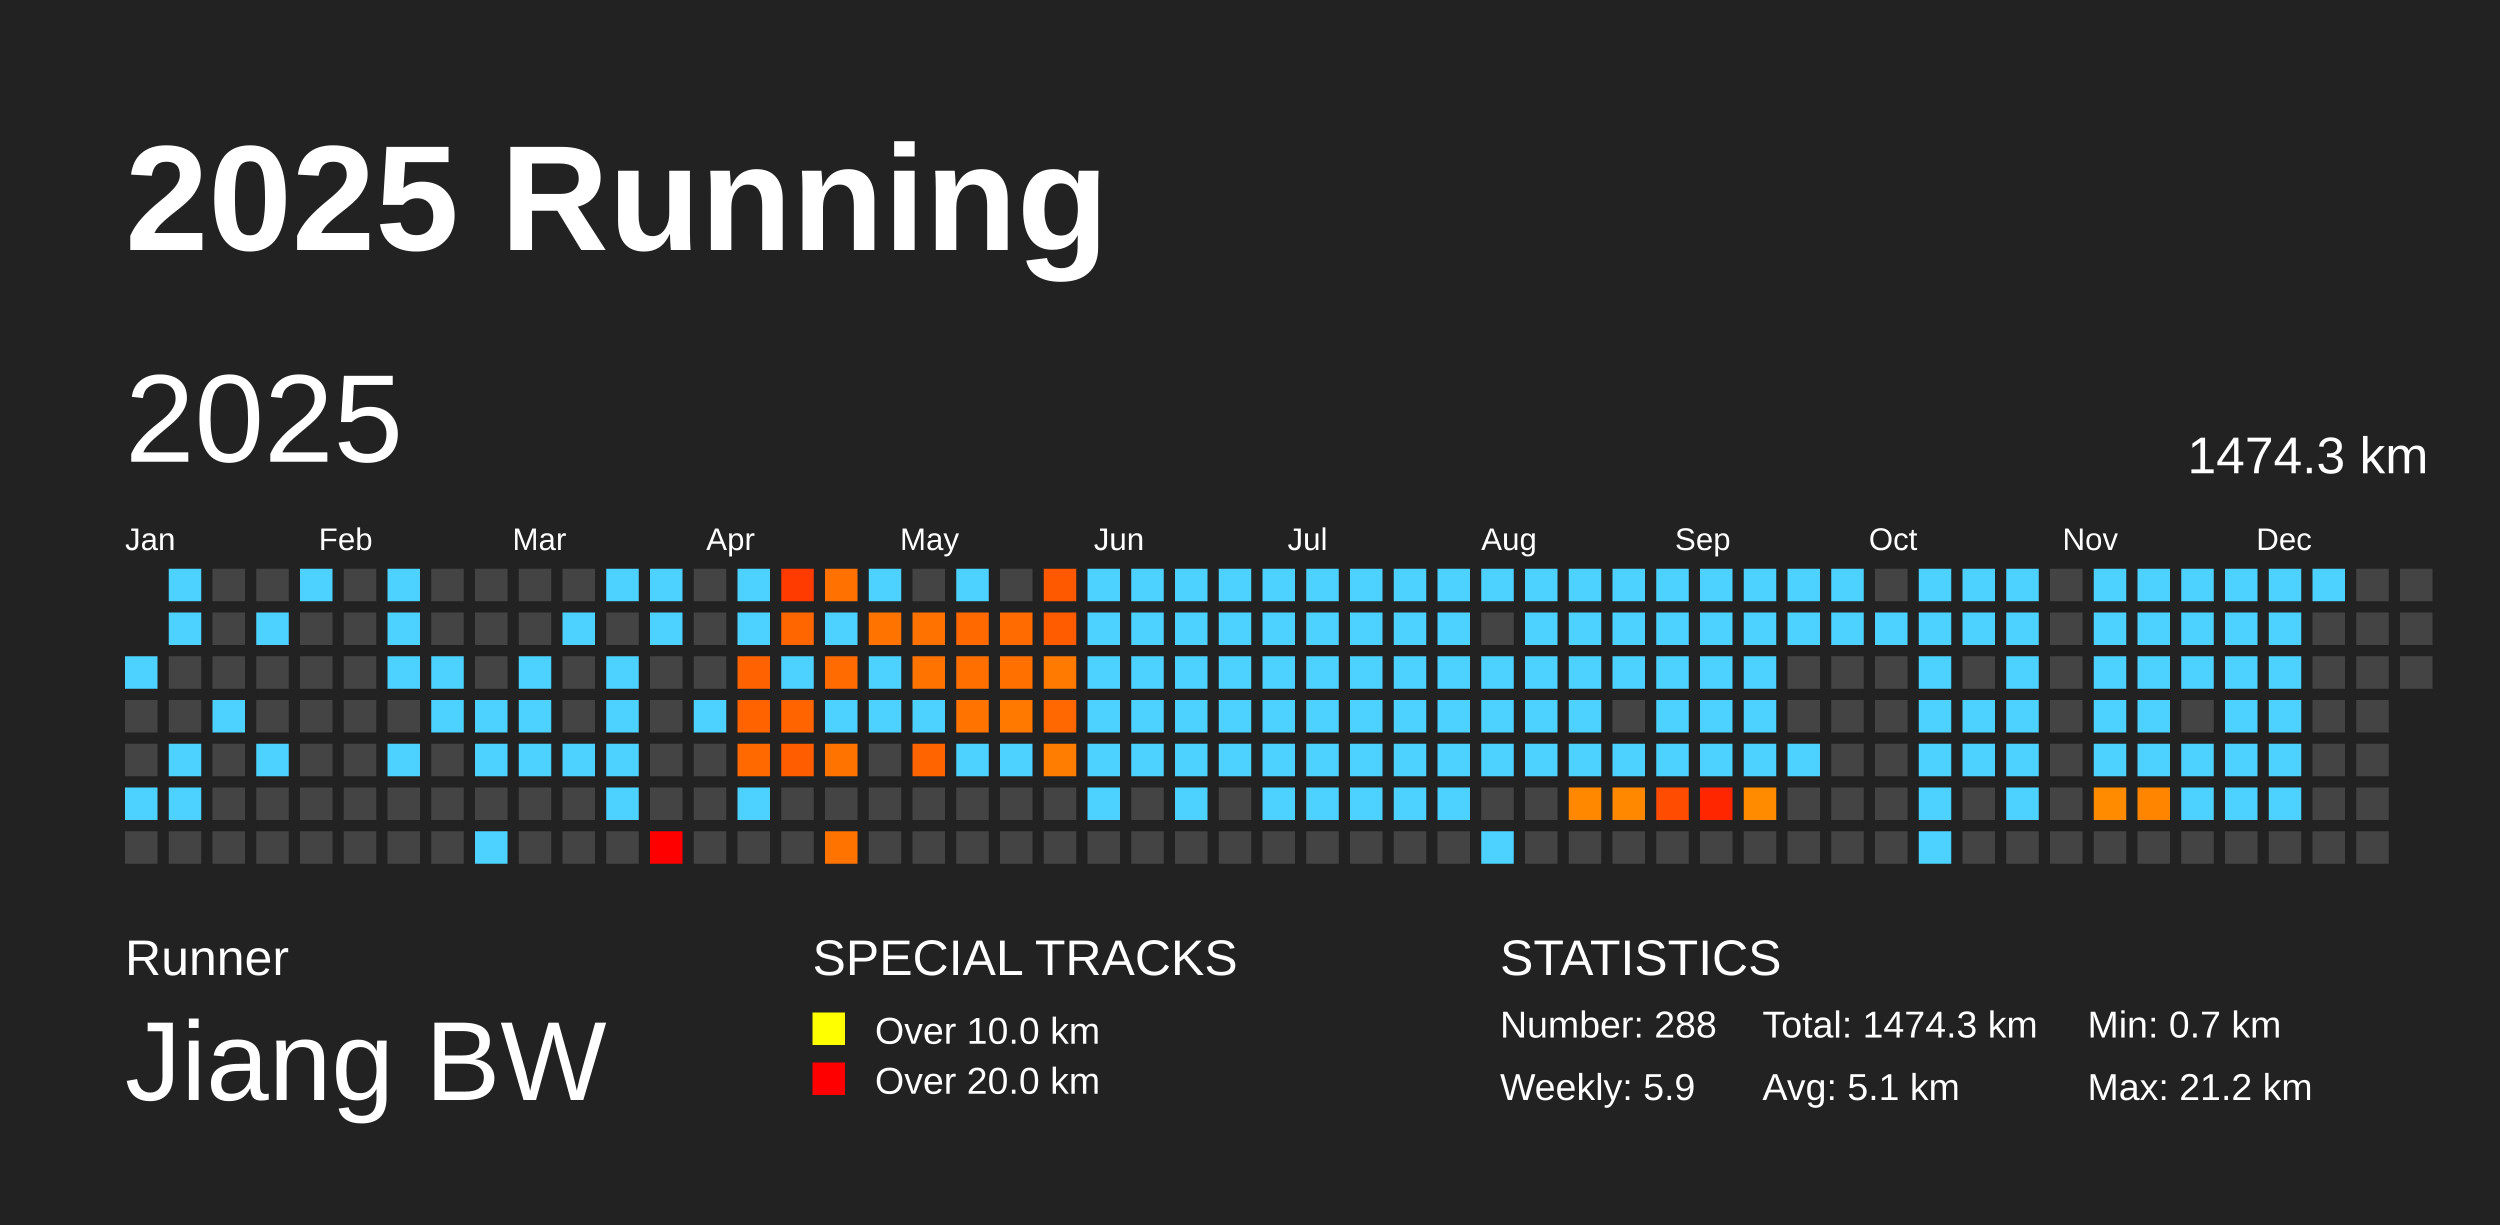
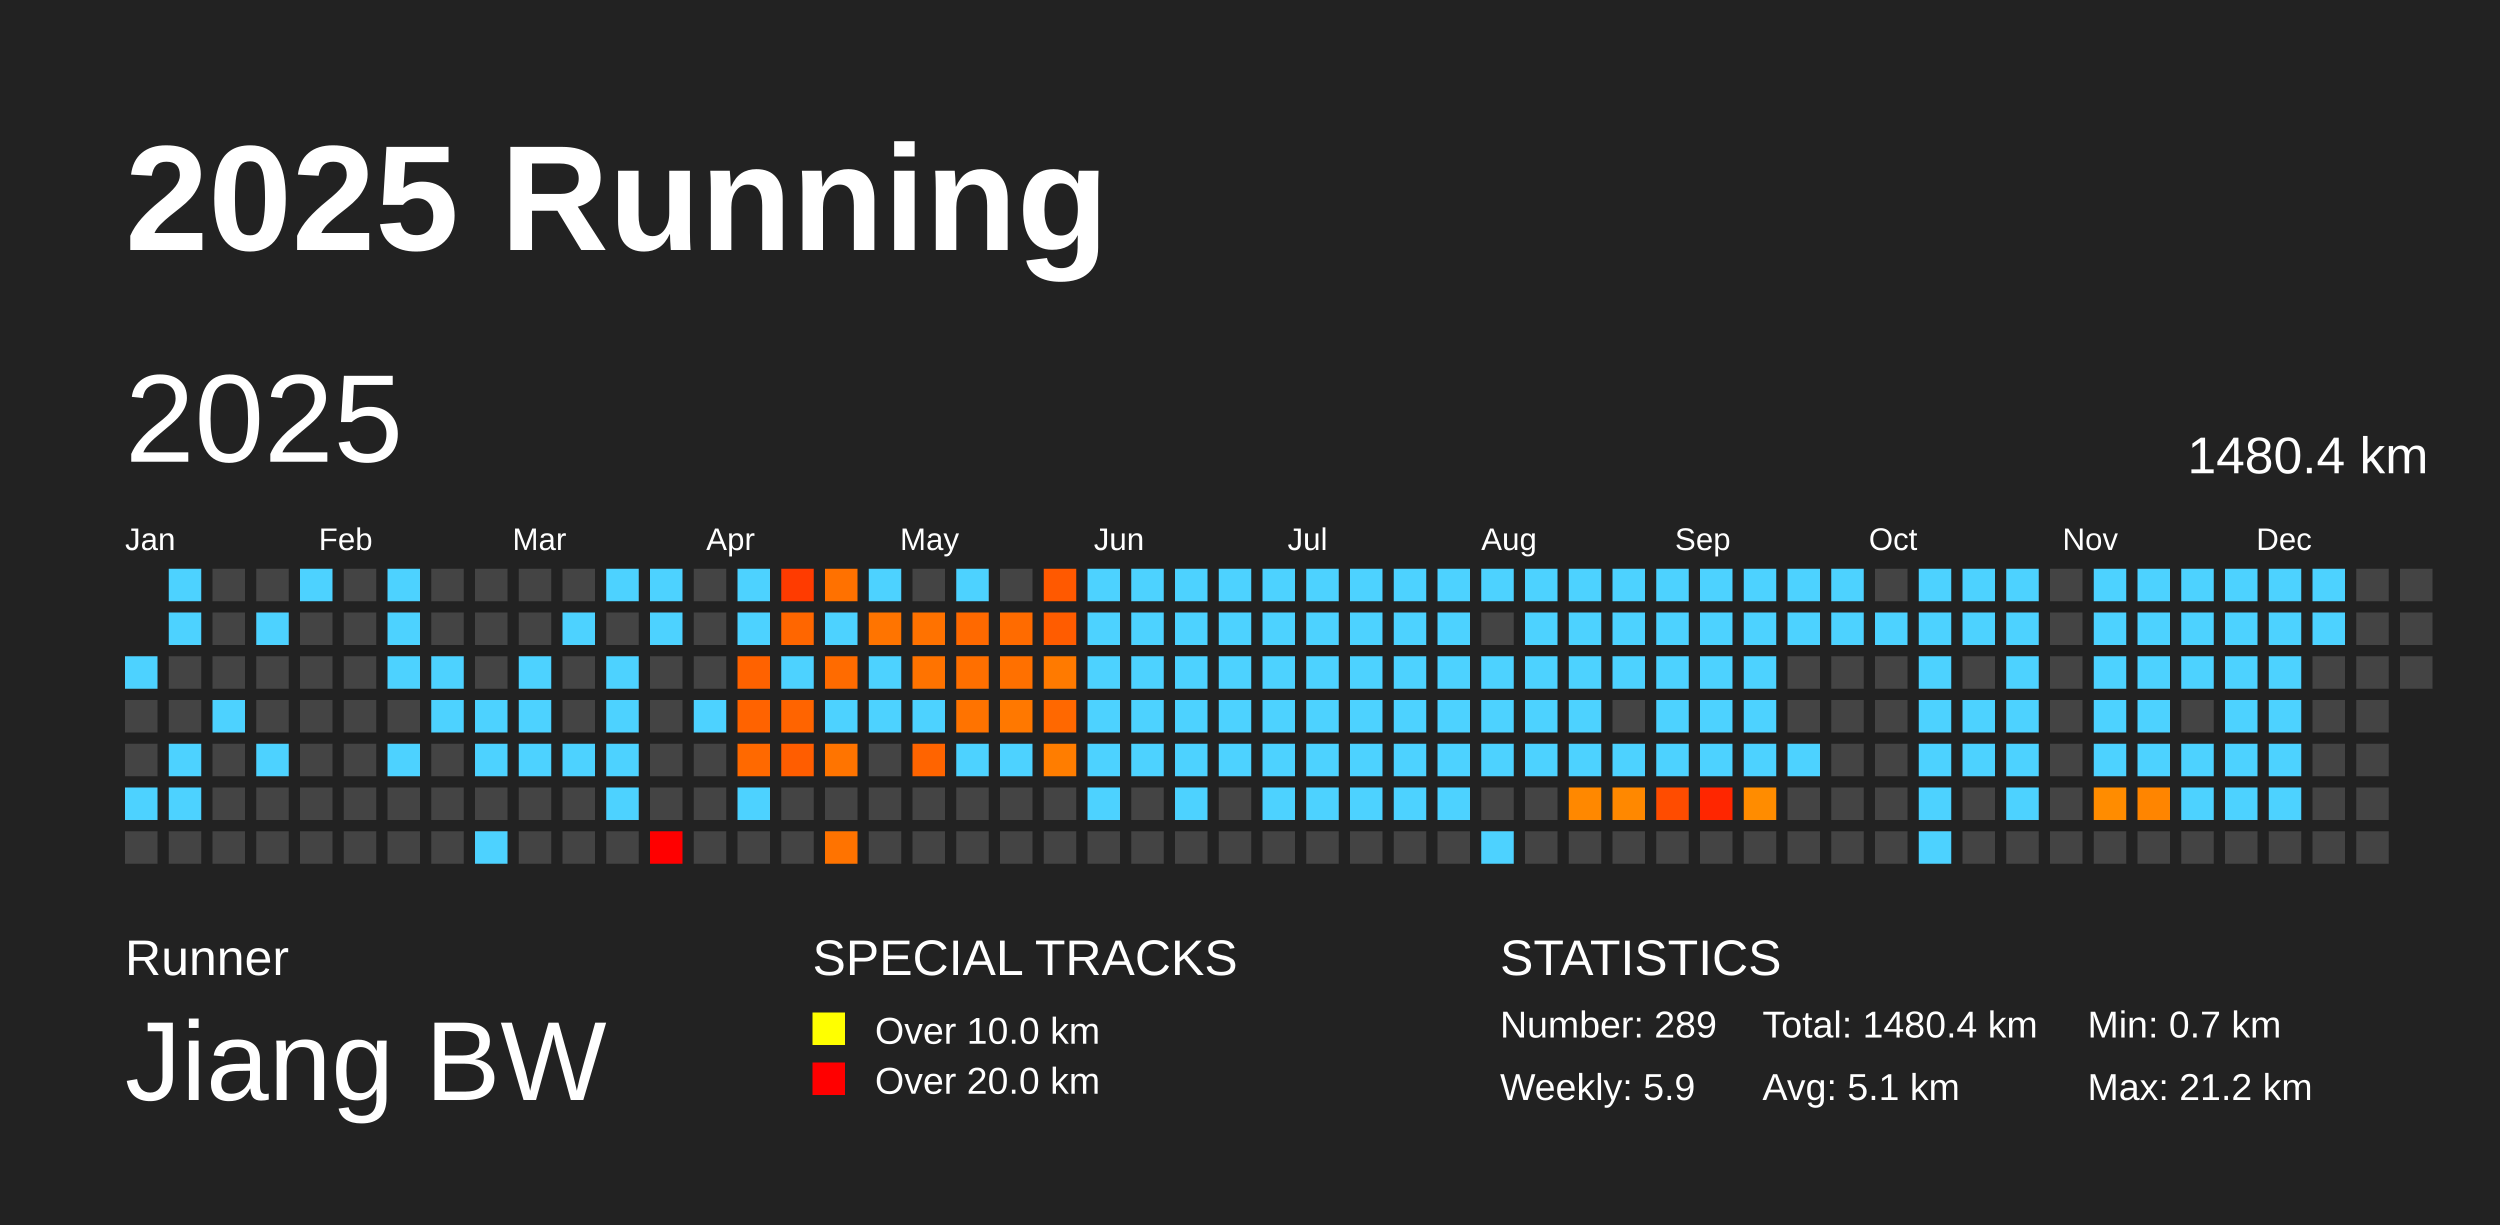
<svg xmlns="http://www.w3.org/2000/svg" baseProfile="full" height="98mm" version="1.1" viewBox="0,0,200,98" width="200mm">
  <defs />
  <rect fill="#222222" height="98" width="200" x="0" y="0" />
  <text fill="#FFFFFF" style="font-size:12px; font-family:Arial; font-weight:bold;" x="10" y="20">2025 Running</text>
  <text fill="#FFFFFF" style="font-size:4px; font-family:Arial" x="10" y="78">Runner</text>
  <text fill="#FFFFFF" style="font-size:9px; font-family:Arial" x="10" y="88">Jiang BW</text>
  <text fill="#FFFFFF" style="font-size:4px; font-family:Arial" x="65" y="78">SPECIAL TRACKS</text>
  <rect fill="yellow" height="2.6" width="2.6" x="65" y="81" />
  <text fill="#FFFFFF" style="font-size:3px; font-family:Arial" x="70" y="83.5">Over 10.0 km</text>
  <rect fill="red" height="2.6" width="2.6" x="65" y="85" />
  <text fill="#FFFFFF" style="font-size:3px; font-family:Arial" x="70" y="87.5">Over 20.0 km</text>
  <text fill="#FFFFFF" style="font-size:4px; font-family:Arial" x="120" y="78">STATISTICS</text>
-   <text fill="#FFFFFF" style="font-size:3px; font-family:Arial" x="120" y="83">Number: 288</text>
+   <text fill="#FFFFFF" style="font-size:3px; font-family:Arial" x="120" y="83">Number: 289</text>
  <text fill="#FFFFFF" style="font-size:3px; font-family:Arial" x="120" y="88">Weekly: 5.9</text>
-   <text fill="#FFFFFF" style="font-size:3px; font-family:Arial" x="141" y="83">Total: 1474.3 km</text>
+   <text fill="#FFFFFF" style="font-size:3px; font-family:Arial" x="141" y="83">Total: 1480.4 km</text>
  <text fill="#FFFFFF" style="font-size:3px; font-family:Arial" x="141" y="88">Avg: 5.1 km</text>
  <text fill="#FFFFFF" style="font-size:3px; font-family:Arial" x="167" y="83">Min: 0.7 km</text>
  <text fill="#FFFFFF" style="font-size:3px; font-family:Arial" x="167" y="88">Max: 21.2 km</text>
  <text dominant-baseline="hanging" fill="#FFFFFF" style="font-size:10.0px; font-family:Arial;" x="10" y="30">2025</text>
-   <text dominant-baseline="hanging" fill="#FFFFFF" style="font-size:4.125px; font-family:Arial;" x="175" y="35">1474.3 km</text>
+   <text dominant-baseline="hanging" fill="#FFFFFF" style="font-size:4.125px; font-family:Arial;" x="175" y="35">1480.4 km</text>
  <text fill="#FFFFFF" style="font-size:2.5px; font-family:Arial" x="10.0" y="44">Jan</text>
  <text fill="#FFFFFF" style="font-size:2.5px; font-family:Arial" x="25.5" y="44">Feb</text>
  <text fill="#FFFFFF" style="font-size:2.5px; font-family:Arial" x="41.0" y="44">Mar</text>
  <text fill="#FFFFFF" style="font-size:2.5px; font-family:Arial" x="56.5" y="44">Apr</text>
  <text fill="#FFFFFF" style="font-size:2.5px; font-family:Arial" x="72.0" y="44">May</text>
  <text fill="#FFFFFF" style="font-size:2.5px; font-family:Arial" x="87.5" y="44">Jun</text>
  <text fill="#FFFFFF" style="font-size:2.5px; font-family:Arial" x="103.0" y="44">Jul</text>
  <text fill="#FFFFFF" style="font-size:2.5px; font-family:Arial" x="118.5" y="44">Aug</text>
  <text fill="#FFFFFF" style="font-size:2.5px; font-family:Arial" x="134.0" y="44">Sep</text>
  <text fill="#FFFFFF" style="font-size:2.5px; font-family:Arial" x="149.5" y="44">Oct</text>
  <text fill="#FFFFFF" style="font-size:2.5px; font-family:Arial" x="165.0" y="44">Nov</text>
  <text fill="#FFFFFF" style="font-size:2.5px; font-family:Arial" x="180.5" y="44">Dec</text>
  <rect fill="#4dd2ff" height="2.6" width="2.6" x="10.0" y="52.5" />
  <rect fill="#444444" height="2.6" width="2.6" x="10.0" y="56.0" />
  <rect fill="#444444" height="2.6" width="2.6" x="10.0" y="59.5" />
  <rect fill="#4dd2ff" height="2.6" width="2.6" x="10.0" y="63.0" />
  <rect fill="#444444" height="2.6" width="2.6" x="10.0" y="66.5" />
  <rect fill="#4dd2ff" height="2.6" width="2.6" x="13.5" y="45.5" />
  <rect fill="#4dd2ff" height="2.6" width="2.6" x="13.5" y="49.0" />
  <rect fill="#444444" height="2.6" width="2.6" x="13.5" y="52.5" />
  <rect fill="#444444" height="2.6" width="2.6" x="13.5" y="56.0" />
  <rect fill="#4dd2ff" height="2.6" width="2.6" x="13.5" y="59.5" />
  <rect fill="#4dd2ff" height="2.6" width="2.6" x="13.5" y="63.0" />
  <rect fill="#444444" height="2.6" width="2.6" x="13.5" y="66.5" />
  <rect fill="#444444" height="2.6" width="2.6" x="17.0" y="45.5" />
  <rect fill="#444444" height="2.6" width="2.6" x="17.0" y="49.0" />
  <rect fill="#444444" height="2.6" width="2.6" x="17.0" y="52.5" />
  <rect fill="#4dd2ff" height="2.6" width="2.6" x="17.0" y="56.0" />
  <rect fill="#444444" height="2.6" width="2.6" x="17.0" y="59.5" />
  <rect fill="#444444" height="2.6" width="2.6" x="17.0" y="63.0" />
  <rect fill="#444444" height="2.6" width="2.6" x="17.0" y="66.5" />
  <rect fill="#444444" height="2.6" width="2.6" x="20.5" y="45.5" />
  <rect fill="#4dd2ff" height="2.6" width="2.6" x="20.5" y="49.0" />
  <rect fill="#444444" height="2.6" width="2.6" x="20.5" y="52.5" />
  <rect fill="#444444" height="2.6" width="2.6" x="20.5" y="56.0" />
  <rect fill="#4dd2ff" height="2.6" width="2.6" x="20.5" y="59.5" />
  <rect fill="#444444" height="2.6" width="2.6" x="20.5" y="63.0" />
  <rect fill="#444444" height="2.6" width="2.6" x="20.5" y="66.5" />
  <rect fill="#4dd2ff" height="2.6" width="2.6" x="24.0" y="45.5" />
  <rect fill="#444444" height="2.6" width="2.6" x="24.0" y="49.0" />
  <rect fill="#444444" height="2.6" width="2.6" x="24.0" y="52.5" />
  <rect fill="#444444" height="2.6" width="2.6" x="24.0" y="56.0" />
  <rect fill="#444444" height="2.6" width="2.6" x="24.0" y="59.5" />
  <rect fill="#444444" height="2.6" width="2.6" x="24.0" y="63.0" />
  <rect fill="#444444" height="2.6" width="2.6" x="24.0" y="66.5" />
  <rect fill="#444444" height="2.6" width="2.6" x="27.5" y="45.5" />
  <rect fill="#444444" height="2.6" width="2.6" x="27.5" y="49.0" />
  <rect fill="#444444" height="2.6" width="2.6" x="27.5" y="52.5" />
  <rect fill="#444444" height="2.6" width="2.6" x="27.5" y="56.0" />
  <rect fill="#444444" height="2.6" width="2.6" x="27.5" y="59.5" />
  <rect fill="#444444" height="2.6" width="2.6" x="27.5" y="63.0" />
  <rect fill="#444444" height="2.6" width="2.6" x="27.5" y="66.5" />
  <rect fill="#4dd2ff" height="2.6" width="2.6" x="31.0" y="45.5" />
  <rect fill="#4dd2ff" height="2.6" width="2.6" x="31.0" y="49.0" />
  <rect fill="#4dd2ff" height="2.6" width="2.6" x="31.0" y="52.5" />
  <rect fill="#444444" height="2.6" width="2.6" x="31.0" y="56.0" />
  <rect fill="#4dd2ff" height="2.6" width="2.6" x="31.0" y="59.5" />
  <rect fill="#444444" height="2.6" width="2.6" x="31.0" y="63.0" />
  <rect fill="#444444" height="2.6" width="2.6" x="31.0" y="66.5" />
  <rect fill="#444444" height="2.6" width="2.6" x="34.5" y="45.5" />
  <rect fill="#444444" height="2.6" width="2.6" x="34.5" y="49.0" />
  <rect fill="#4dd2ff" height="2.6" width="2.6" x="34.5" y="52.5" />
  <rect fill="#4dd2ff" height="2.6" width="2.6" x="34.5" y="56.0" />
  <rect fill="#444444" height="2.6" width="2.6" x="34.5" y="59.5" />
  <rect fill="#444444" height="2.6" width="2.6" x="34.5" y="63.0" />
  <rect fill="#444444" height="2.6" width="2.6" x="34.5" y="66.5" />
  <rect fill="#444444" height="2.6" width="2.6" x="38.0" y="45.5" />
  <rect fill="#444444" height="2.6" width="2.6" x="38.0" y="49.0" />
  <rect fill="#444444" height="2.6" width="2.6" x="38.0" y="52.5" />
  <rect fill="#4dd2ff" height="2.6" width="2.6" x="38.0" y="56.0" />
  <rect fill="#4dd2ff" height="2.6" width="2.6" x="38.0" y="59.5" />
  <rect fill="#444444" height="2.6" width="2.6" x="38.0" y="63.0" />
  <rect fill="#4dd2ff" height="2.6" width="2.6" x="38.0" y="66.5" />
  <rect fill="#444444" height="2.6" width="2.6" x="41.5" y="45.5" />
  <rect fill="#444444" height="2.6" width="2.6" x="41.5" y="49.0" />
  <rect fill="#4dd2ff" height="2.6" width="2.6" x="41.5" y="52.5" />
  <rect fill="#4dd2ff" height="2.6" width="2.6" x="41.5" y="56.0" />
  <rect fill="#4dd2ff" height="2.6" width="2.6" x="41.5" y="59.5" />
  <rect fill="#444444" height="2.6" width="2.6" x="41.5" y="63.0" />
  <rect fill="#444444" height="2.6" width="2.6" x="41.5" y="66.5" />
  <rect fill="#444444" height="2.6" width="2.6" x="45.0" y="45.5" />
  <rect fill="#4dd2ff" height="2.6" width="2.6" x="45.0" y="49.0" />
  <rect fill="#444444" height="2.6" width="2.6" x="45.0" y="52.5" />
  <rect fill="#444444" height="2.6" width="2.6" x="45.0" y="56.0" />
  <rect fill="#4dd2ff" height="2.6" width="2.6" x="45.0" y="59.5" />
  <rect fill="#444444" height="2.6" width="2.6" x="45.0" y="63.0" />
  <rect fill="#444444" height="2.6" width="2.6" x="45.0" y="66.5" />
  <rect fill="#4dd2ff" height="2.6" width="2.6" x="48.5" y="45.5" />
  <rect fill="#444444" height="2.6" width="2.6" x="48.5" y="49.0" />
  <rect fill="#4dd2ff" height="2.6" width="2.6" x="48.5" y="52.5" />
  <rect fill="#4dd2ff" height="2.6" width="2.6" x="48.5" y="56.0" />
  <rect fill="#4dd2ff" height="2.6" width="2.6" x="48.5" y="59.5" />
  <rect fill="#4dd2ff" height="2.6" width="2.6" x="48.5" y="63.0" />
  <rect fill="#444444" height="2.6" width="2.6" x="48.5" y="66.5" />
  <rect fill="#4dd2ff" height="2.6" width="2.6" x="52.0" y="45.5" />
  <rect fill="#4dd2ff" height="2.6" width="2.6" x="52.0" y="49.0" />
  <rect fill="#444444" height="2.6" width="2.6" x="52.0" y="52.5" />
  <rect fill="#444444" height="2.6" width="2.6" x="52.0" y="56.0" />
  <rect fill="#444444" height="2.6" width="2.6" x="52.0" y="59.5" />
  <rect fill="#444444" height="2.6" width="2.6" x="52.0" y="63.0" />
  <rect fill="red" height="2.6" width="2.6" x="52.0" y="66.5" />
  <rect fill="#444444" height="2.6" width="2.6" x="55.5" y="45.5" />
  <rect fill="#444444" height="2.6" width="2.6" x="55.5" y="49.0" />
  <rect fill="#444444" height="2.6" width="2.6" x="55.5" y="52.5" />
  <rect fill="#4dd2ff" height="2.6" width="2.6" x="55.5" y="56.0" />
  <rect fill="#444444" height="2.6" width="2.6" x="55.5" y="59.5" />
  <rect fill="#444444" height="2.6" width="2.6" x="55.5" y="63.0" />
  <rect fill="#444444" height="2.6" width="2.6" x="55.5" y="66.5" />
  <rect fill="#4dd2ff" height="2.6" width="2.6" x="59.0" y="45.5" />
  <rect fill="#4dd2ff" height="2.6" width="2.6" x="59.0" y="49.0" />
  <rect fill="#ff6200" height="2.6" width="2.6" x="59.0" y="52.5" />
  <rect fill="#ff6300" height="2.6" width="2.6" x="59.0" y="56.0" />
  <rect fill="#ff6900" height="2.6" width="2.6" x="59.0" y="59.5" />
  <rect fill="#4dd2ff" height="2.6" width="2.6" x="59.0" y="63.0" />
  <rect fill="#444444" height="2.6" width="2.6" x="59.0" y="66.5" />
  <rect fill="#ff3b00" height="2.6" width="2.6" x="62.5" y="45.5" />
  <rect fill="#ff6600" height="2.6" width="2.6" x="62.5" y="49.0" />
  <rect fill="#4dd2ff" height="2.6" width="2.6" x="62.5" y="52.5" />
  <rect fill="#ff6400" height="2.6" width="2.6" x="62.5" y="56.0" />
  <rect fill="#ff5d00" height="2.6" width="2.6" x="62.5" y="59.5" />
  <rect fill="#444444" height="2.6" width="2.6" x="62.5" y="63.0" />
  <rect fill="#444444" height="2.6" width="2.6" x="62.5" y="66.5" />
  <rect fill="#ff7100" height="2.6" width="2.6" x="66.0" y="45.5" />
  <rect fill="#4dd2ff" height="2.6" width="2.6" x="66.0" y="49.0" />
  <rect fill="#ff6b00" height="2.6" width="2.6" x="66.0" y="52.5" />
  <rect fill="#4dd2ff" height="2.6" width="2.6" x="66.0" y="56.0" />
  <rect fill="#ff7400" height="2.6" width="2.6" x="66.0" y="59.5" />
  <rect fill="#444444" height="2.6" width="2.6" x="66.0" y="63.0" />
  <rect fill="#ff7300" height="2.6" width="2.6" x="66.0" y="66.5" />
  <rect fill="#4dd2ff" height="2.6" width="2.6" x="69.5" y="45.5" />
  <rect fill="#ff7400" height="2.6" width="2.6" x="69.5" y="49.0" />
  <rect fill="#4dd2ff" height="2.6" width="2.6" x="69.5" y="52.5" />
  <rect fill="#4dd2ff" height="2.6" width="2.6" x="69.5" y="56.0" />
  <rect fill="#444444" height="2.6" width="2.6" x="69.5" y="59.5" />
  <rect fill="#444444" height="2.6" width="2.6" x="69.5" y="63.0" />
  <rect fill="#444444" height="2.6" width="2.6" x="69.5" y="66.5" />
  <rect fill="#444444" height="2.6" width="2.6" x="73.0" y="45.5" />
  <rect fill="#ff7200" height="2.6" width="2.6" x="73.0" y="49.0" />
  <rect fill="#ff7300" height="2.6" width="2.6" x="73.0" y="52.5" />
  <rect fill="#4dd2ff" height="2.6" width="2.6" x="73.0" y="56.0" />
  <rect fill="#ff6400" height="2.6" width="2.6" x="73.0" y="59.5" />
  <rect fill="#444444" height="2.6" width="2.6" x="73.0" y="63.0" />
  <rect fill="#444444" height="2.6" width="2.6" x="73.0" y="66.5" />
  <rect fill="#4dd2ff" height="2.6" width="2.6" x="76.5" y="45.5" />
  <rect fill="#ff6900" height="2.6" width="2.6" x="76.5" y="49.0" />
  <rect fill="#ff6f00" height="2.6" width="2.6" x="76.5" y="52.5" />
  <rect fill="#ff7300" height="2.6" width="2.6" x="76.5" y="56.0" />
  <rect fill="#4dd2ff" height="2.6" width="2.6" x="76.5" y="59.5" />
  <rect fill="#444444" height="2.6" width="2.6" x="76.5" y="63.0" />
  <rect fill="#444444" height="2.6" width="2.6" x="76.5" y="66.5" />
  <rect fill="#444444" height="2.6" width="2.6" x="80.0" y="45.5" />
  <rect fill="#ff6b00" height="2.6" width="2.6" x="80.0" y="49.0" />
  <rect fill="#ff7000" height="2.6" width="2.6" x="80.0" y="52.5" />
  <rect fill="#ff7800" height="2.6" width="2.6" x="80.0" y="56.0" />
  <rect fill="#4dd2ff" height="2.6" width="2.6" x="80.0" y="59.5" />
  <rect fill="#444444" height="2.6" width="2.6" x="80.0" y="63.0" />
  <rect fill="#444444" height="2.6" width="2.6" x="80.0" y="66.5" />
  <rect fill="#ff5900" height="2.6" width="2.6" x="83.5" y="45.5" />
  <rect fill="#ff5c00" height="2.6" width="2.6" x="83.5" y="49.0" />
  <rect fill="#ff7a00" height="2.6" width="2.6" x="83.5" y="52.5" />
  <rect fill="#ff6800" height="2.6" width="2.6" x="83.5" y="56.0" />
  <rect fill="#ff7d00" height="2.6" width="2.6" x="83.5" y="59.5" />
  <rect fill="#444444" height="2.6" width="2.6" x="83.5" y="63.0" />
  <rect fill="#444444" height="2.6" width="2.6" x="83.5" y="66.5" />
  <rect fill="#4dd2ff" height="2.6" width="2.6" x="87.0" y="45.5" />
  <rect fill="#4dd2ff" height="2.6" width="2.6" x="87.0" y="49.0" />
  <rect fill="#4dd2ff" height="2.6" width="2.6" x="87.0" y="52.5" />
  <rect fill="#4dd2ff" height="2.6" width="2.6" x="87.0" y="56.0" />
  <rect fill="#4dd2ff" height="2.6" width="2.6" x="87.0" y="59.5" />
  <rect fill="#4dd2ff" height="2.6" width="2.6" x="87.0" y="63.0" />
  <rect fill="#444444" height="2.6" width="2.6" x="87.0" y="66.5" />
  <rect fill="#4dd2ff" height="2.6" width="2.6" x="90.5" y="45.5" />
  <rect fill="#4dd2ff" height="2.6" width="2.6" x="90.5" y="49.0" />
  <rect fill="#4dd2ff" height="2.6" width="2.6" x="90.5" y="52.5" />
  <rect fill="#4dd2ff" height="2.6" width="2.6" x="90.5" y="56.0" />
  <rect fill="#4dd2ff" height="2.6" width="2.6" x="90.5" y="59.5" />
  <rect fill="#444444" height="2.6" width="2.6" x="90.5" y="63.0" />
  <rect fill="#444444" height="2.6" width="2.6" x="90.5" y="66.5" />
  <rect fill="#4dd2ff" height="2.6" width="2.6" x="94.0" y="45.5" />
  <rect fill="#4dd2ff" height="2.6" width="2.6" x="94.0" y="49.0" />
  <rect fill="#4dd2ff" height="2.6" width="2.6" x="94.0" y="52.5" />
  <rect fill="#4dd2ff" height="2.6" width="2.6" x="94.0" y="56.0" />
  <rect fill="#4dd2ff" height="2.6" width="2.6" x="94.0" y="59.5" />
  <rect fill="#4dd2ff" height="2.6" width="2.6" x="94.0" y="63.0" />
  <rect fill="#444444" height="2.6" width="2.6" x="94.0" y="66.5" />
  <rect fill="#4dd2ff" height="2.6" width="2.6" x="97.5" y="45.5" />
  <rect fill="#4dd2ff" height="2.6" width="2.6" x="97.5" y="49.0" />
  <rect fill="#4dd2ff" height="2.6" width="2.6" x="97.5" y="52.5" />
  <rect fill="#4dd2ff" height="2.6" width="2.6" x="97.5" y="56.0" />
  <rect fill="#4dd2ff" height="2.6" width="2.6" x="97.5" y="59.5" />
  <rect fill="#444444" height="2.6" width="2.6" x="97.5" y="63.0" />
  <rect fill="#444444" height="2.6" width="2.6" x="97.5" y="66.5" />
  <rect fill="#4dd2ff" height="2.6" width="2.6" x="101.0" y="45.5" />
  <rect fill="#4dd2ff" height="2.6" width="2.6" x="101.0" y="49.0" />
  <rect fill="#4dd2ff" height="2.6" width="2.6" x="101.0" y="52.5" />
  <rect fill="#4dd2ff" height="2.6" width="2.6" x="101.0" y="56.0" />
  <rect fill="#4dd2ff" height="2.6" width="2.6" x="101.0" y="59.5" />
  <rect fill="#4dd2ff" height="2.6" width="2.6" x="101.0" y="63.0" />
  <rect fill="#444444" height="2.6" width="2.6" x="101.0" y="66.5" />
  <rect fill="#4dd2ff" height="2.6" width="2.6" x="104.5" y="45.5" />
  <rect fill="#4dd2ff" height="2.6" width="2.6" x="104.5" y="49.0" />
  <rect fill="#4dd2ff" height="2.6" width="2.6" x="104.5" y="52.5" />
  <rect fill="#4dd2ff" height="2.6" width="2.6" x="104.5" y="56.0" />
  <rect fill="#4dd2ff" height="2.6" width="2.6" x="104.5" y="59.5" />
  <rect fill="#4dd2ff" height="2.6" width="2.6" x="104.5" y="63.0" />
  <rect fill="#444444" height="2.6" width="2.6" x="104.5" y="66.5" />
  <rect fill="#4dd2ff" height="2.6" width="2.6" x="108.0" y="45.5" />
  <rect fill="#4dd2ff" height="2.6" width="2.6" x="108.0" y="49.0" />
  <rect fill="#4dd2ff" height="2.6" width="2.6" x="108.0" y="52.5" />
  <rect fill="#4dd2ff" height="2.6" width="2.6" x="108.0" y="56.0" />
  <rect fill="#4dd2ff" height="2.6" width="2.6" x="108.0" y="59.5" />
  <rect fill="#4dd2ff" height="2.6" width="2.6" x="108.0" y="63.0" />
  <rect fill="#444444" height="2.6" width="2.6" x="108.0" y="66.5" />
  <rect fill="#4dd2ff" height="2.6" width="2.6" x="111.5" y="45.5" />
  <rect fill="#4dd2ff" height="2.6" width="2.6" x="111.5" y="49.0" />
  <rect fill="#4dd2ff" height="2.6" width="2.6" x="111.5" y="52.5" />
  <rect fill="#4dd2ff" height="2.6" width="2.6" x="111.5" y="56.0" />
  <rect fill="#4dd2ff" height="2.6" width="2.6" x="111.5" y="59.5" />
  <rect fill="#4dd2ff" height="2.6" width="2.6" x="111.5" y="63.0" />
  <rect fill="#444444" height="2.6" width="2.6" x="111.5" y="66.5" />
  <rect fill="#4dd2ff" height="2.6" width="2.6" x="115.0" y="45.5" />
  <rect fill="#4dd2ff" height="2.6" width="2.6" x="115.0" y="49.0" />
  <rect fill="#4dd2ff" height="2.6" width="2.6" x="115.0" y="52.5" />
  <rect fill="#4dd2ff" height="2.6" width="2.6" x="115.0" y="56.0" />
  <rect fill="#4dd2ff" height="2.6" width="2.6" x="115.0" y="59.5" />
  <rect fill="#4dd2ff" height="2.6" width="2.6" x="115.0" y="63.0" />
  <rect fill="#444444" height="2.6" width="2.6" x="115.0" y="66.5" />
  <rect fill="#4dd2ff" height="2.6" width="2.6" x="118.5" y="45.5" />
  <rect fill="#444444" height="2.6" width="2.6" x="118.5" y="49.0" />
  <rect fill="#4dd2ff" height="2.6" width="2.6" x="118.5" y="52.5" />
  <rect fill="#4dd2ff" height="2.6" width="2.6" x="118.5" y="56.0" />
  <rect fill="#4dd2ff" height="2.6" width="2.6" x="118.5" y="59.5" />
  <rect fill="#444444" height="2.6" width="2.6" x="118.5" y="63.0" />
  <rect fill="#4dd2ff" height="2.6" width="2.6" x="118.5" y="66.5" />
  <rect fill="#4dd2ff" height="2.6" width="2.6" x="122.0" y="45.5" />
  <rect fill="#4dd2ff" height="2.6" width="2.6" x="122.0" y="49.0" />
  <rect fill="#4dd2ff" height="2.6" width="2.6" x="122.0" y="52.5" />
  <rect fill="#4dd2ff" height="2.6" width="2.6" x="122.0" y="56.0" />
  <rect fill="#4dd2ff" height="2.6" width="2.6" x="122.0" y="59.5" />
  <rect fill="#444444" height="2.6" width="2.6" x="122.0" y="63.0" />
  <rect fill="#444444" height="2.6" width="2.6" x="122.0" y="66.5" />
  <rect fill="#4dd2ff" height="2.6" width="2.6" x="125.5" y="45.5" />
  <rect fill="#4dd2ff" height="2.6" width="2.6" x="125.5" y="49.0" />
  <rect fill="#4dd2ff" height="2.6" width="2.6" x="125.5" y="52.5" />
  <rect fill="#4dd2ff" height="2.6" width="2.6" x="125.5" y="56.0" />
  <rect fill="#4dd2ff" height="2.6" width="2.6" x="125.5" y="59.5" />
  <rect fill="#ff8800" height="2.6" width="2.6" x="125.5" y="63.0" />
  <rect fill="#444444" height="2.6" width="2.6" x="125.5" y="66.5" />
  <rect fill="#4dd2ff" height="2.6" width="2.6" x="129.0" y="45.5" />
  <rect fill="#4dd2ff" height="2.6" width="2.6" x="129.0" y="49.0" />
  <rect fill="#4dd2ff" height="2.6" width="2.6" x="129.0" y="52.5" />
  <rect fill="#444444" height="2.6" width="2.6" x="129.0" y="56.0" />
  <rect fill="#4dd2ff" height="2.6" width="2.6" x="129.0" y="59.5" />
  <rect fill="#ff8800" height="2.6" width="2.6" x="129.0" y="63.0" />
  <rect fill="#444444" height="2.6" width="2.6" x="129.0" y="66.5" />
  <rect fill="#4dd2ff" height="2.6" width="2.6" x="132.5" y="45.5" />
  <rect fill="#4dd2ff" height="2.6" width="2.6" x="132.5" y="49.0" />
  <rect fill="#4dd2ff" height="2.6" width="2.6" x="132.5" y="52.5" />
  <rect fill="#4dd2ff" height="2.6" width="2.6" x="132.5" y="56.0" />
  <rect fill="#4dd2ff" height="2.6" width="2.6" x="132.5" y="59.5" />
  <rect fill="#ff4c00" height="2.6" width="2.6" x="132.5" y="63.0" />
  <rect fill="#444444" height="2.6" width="2.6" x="132.5" y="66.5" />
  <rect fill="#4dd2ff" height="2.6" width="2.6" x="136.0" y="45.5" />
  <rect fill="#4dd2ff" height="2.6" width="2.6" x="136.0" y="49.0" />
  <rect fill="#4dd2ff" height="2.6" width="2.6" x="136.0" y="52.5" />
  <rect fill="#4dd2ff" height="2.6" width="2.6" x="136.0" y="56.0" />
  <rect fill="#4dd2ff" height="2.6" width="2.6" x="136.0" y="59.5" />
  <rect fill="#ff2600" height="2.6" width="2.6" x="136.0" y="63.0" />
  <rect fill="#444444" height="2.6" width="2.6" x="136.0" y="66.5" />
  <rect fill="#4dd2ff" height="2.6" width="2.6" x="139.5" y="45.5" />
  <rect fill="#4dd2ff" height="2.6" width="2.6" x="139.5" y="49.0" />
  <rect fill="#4dd2ff" height="2.6" width="2.6" x="139.5" y="52.5" />
  <rect fill="#4dd2ff" height="2.6" width="2.6" x="139.5" y="56.0" />
  <rect fill="#4dd2ff" height="2.6" width="2.6" x="139.5" y="59.5" />
  <rect fill="#ff8c00" height="2.6" width="2.6" x="139.5" y="63.0" />
  <rect fill="#444444" height="2.6" width="2.6" x="139.5" y="66.5" />
  <rect fill="#4dd2ff" height="2.6" width="2.6" x="143.0" y="45.5" />
  <rect fill="#4dd2ff" height="2.6" width="2.6" x="143.0" y="49.0" />
  <rect fill="#444444" height="2.6" width="2.6" x="143.0" y="52.5" />
  <rect fill="#444444" height="2.6" width="2.6" x="143.0" y="56.0" />
  <rect fill="#4dd2ff" height="2.6" width="2.6" x="143.0" y="59.5" />
  <rect fill="#444444" height="2.6" width="2.6" x="143.0" y="63.0" />
  <rect fill="#444444" height="2.6" width="2.6" x="143.0" y="66.5" />
  <rect fill="#4dd2ff" height="2.6" width="2.6" x="146.5" y="45.5" />
  <rect fill="#4dd2ff" height="2.6" width="2.6" x="146.5" y="49.0" />
  <rect fill="#444444" height="2.6" width="2.6" x="146.5" y="52.5" />
  <rect fill="#444444" height="2.6" width="2.6" x="146.5" y="56.0" />
  <rect fill="#444444" height="2.6" width="2.6" x="146.5" y="59.5" />
  <rect fill="#444444" height="2.6" width="2.6" x="146.5" y="63.0" />
  <rect fill="#444444" height="2.6" width="2.6" x="146.5" y="66.5" />
  <rect fill="#444444" height="2.6" width="2.6" x="150.0" y="45.5" />
  <rect fill="#4dd2ff" height="2.6" width="2.6" x="150.0" y="49.0" />
  <rect fill="#444444" height="2.6" width="2.6" x="150.0" y="52.5" />
  <rect fill="#444444" height="2.6" width="2.6" x="150.0" y="56.0" />
  <rect fill="#444444" height="2.6" width="2.6" x="150.0" y="59.5" />
  <rect fill="#444444" height="2.6" width="2.6" x="150.0" y="63.0" />
  <rect fill="#444444" height="2.6" width="2.6" x="150.0" y="66.5" />
  <rect fill="#4dd2ff" height="2.6" width="2.6" x="153.5" y="45.5" />
  <rect fill="#4dd2ff" height="2.6" width="2.6" x="153.5" y="49.0" />
  <rect fill="#4dd2ff" height="2.6" width="2.6" x="153.5" y="52.5" />
  <rect fill="#4dd2ff" height="2.6" width="2.6" x="153.5" y="56.0" />
  <rect fill="#4dd2ff" height="2.6" width="2.6" x="153.5" y="59.5" />
  <rect fill="#4dd2ff" height="2.6" width="2.6" x="153.5" y="63.0" />
  <rect fill="#4dd2ff" height="2.6" width="2.6" x="153.5" y="66.5" />
  <rect fill="#4dd2ff" height="2.6" width="2.6" x="157.0" y="45.5" />
  <rect fill="#4dd2ff" height="2.6" width="2.6" x="157.0" y="49.0" />
  <rect fill="#444444" height="2.6" width="2.6" x="157.0" y="52.5" />
  <rect fill="#4dd2ff" height="2.6" width="2.6" x="157.0" y="56.0" />
  <rect fill="#4dd2ff" height="2.6" width="2.6" x="157.0" y="59.5" />
  <rect fill="#444444" height="2.6" width="2.6" x="157.0" y="63.0" />
  <rect fill="#444444" height="2.6" width="2.6" x="157.0" y="66.5" />
  <rect fill="#4dd2ff" height="2.6" width="2.6" x="160.5" y="45.5" />
  <rect fill="#4dd2ff" height="2.6" width="2.6" x="160.5" y="49.0" />
  <rect fill="#4dd2ff" height="2.6" width="2.6" x="160.5" y="52.5" />
  <rect fill="#4dd2ff" height="2.6" width="2.6" x="160.5" y="56.0" />
  <rect fill="#4dd2ff" height="2.6" width="2.6" x="160.5" y="59.5" />
  <rect fill="#4dd2ff" height="2.6" width="2.6" x="160.5" y="63.0" />
  <rect fill="#444444" height="2.6" width="2.6" x="160.5" y="66.5" />
  <rect fill="#444444" height="2.6" width="2.6" x="164.0" y="45.5" />
  <rect fill="#444444" height="2.6" width="2.6" x="164.0" y="49.0" />
  <rect fill="#444444" height="2.6" width="2.6" x="164.0" y="52.5" />
  <rect fill="#444444" height="2.6" width="2.6" x="164.0" y="56.0" />
  <rect fill="#444444" height="2.6" width="2.6" x="164.0" y="59.5" />
  <rect fill="#444444" height="2.6" width="2.6" x="164.0" y="63.0" />
  <rect fill="#444444" height="2.6" width="2.6" x="164.0" y="66.5" />
  <rect fill="#4dd2ff" height="2.6" width="2.6" x="167.5" y="45.5" />
  <rect fill="#4dd2ff" height="2.6" width="2.6" x="167.5" y="49.0" />
  <rect fill="#4dd2ff" height="2.6" width="2.6" x="167.5" y="52.5" />
  <rect fill="#4dd2ff" height="2.6" width="2.6" x="167.5" y="56.0" />
  <rect fill="#4dd2ff" height="2.6" width="2.6" x="167.5" y="59.5" />
  <rect fill="#ff8c00" height="2.6" width="2.6" x="167.5" y="63.0" />
  <rect fill="#444444" height="2.6" width="2.6" x="167.5" y="66.5" />
  <rect fill="#4dd2ff" height="2.6" width="2.6" x="171.0" y="45.5" />
  <rect fill="#4dd2ff" height="2.6" width="2.6" x="171.0" y="49.0" />
  <rect fill="#4dd2ff" height="2.6" width="2.6" x="171.0" y="52.5" />
  <rect fill="#4dd2ff" height="2.6" width="2.6" x="171.0" y="56.0" />
  <rect fill="#4dd2ff" height="2.6" width="2.6" x="171.0" y="59.5" />
  <rect fill="#ff8500" height="2.6" width="2.6" x="171.0" y="63.0" />
  <rect fill="#444444" height="2.6" width="2.6" x="171.0" y="66.5" />
  <rect fill="#4dd2ff" height="2.6" width="2.6" x="174.5" y="45.5" />
  <rect fill="#4dd2ff" height="2.6" width="2.6" x="174.5" y="49.0" />
  <rect fill="#4dd2ff" height="2.6" width="2.6" x="174.5" y="52.5" />
  <rect fill="#444444" height="2.6" width="2.6" x="174.5" y="56.0" />
  <rect fill="#4dd2ff" height="2.6" width="2.6" x="174.5" y="59.5" />
  <rect fill="#4dd2ff" height="2.6" width="2.6" x="174.5" y="63.0" />
  <rect fill="#444444" height="2.6" width="2.6" x="174.5" y="66.5" />
  <rect fill="#4dd2ff" height="2.6" width="2.6" x="178.0" y="45.5" />
  <rect fill="#4dd2ff" height="2.6" width="2.6" x="178.0" y="49.0" />
  <rect fill="#4dd2ff" height="2.6" width="2.6" x="178.0" y="52.5" />
  <rect fill="#4dd2ff" height="2.6" width="2.6" x="178.0" y="56.0" />
  <rect fill="#4dd2ff" height="2.6" width="2.6" x="178.0" y="59.5" />
  <rect fill="#4dd2ff" height="2.6" width="2.6" x="178.0" y="63.0" />
  <rect fill="#444444" height="2.6" width="2.6" x="178.0" y="66.5" />
  <rect fill="#4dd2ff" height="2.6" width="2.6" x="181.5" y="45.5" />
  <rect fill="#4dd2ff" height="2.6" width="2.6" x="181.5" y="49.0" />
  <rect fill="#4dd2ff" height="2.6" width="2.6" x="181.5" y="52.5" />
  <rect fill="#4dd2ff" height="2.6" width="2.6" x="181.5" y="56.0" />
  <rect fill="#4dd2ff" height="2.6" width="2.6" x="181.5" y="59.5" />
  <rect fill="#4dd2ff" height="2.6" width="2.6" x="181.5" y="63.0" />
  <rect fill="#444444" height="2.6" width="2.6" x="181.5" y="66.5" />
  <rect fill="#4dd2ff" height="2.6" width="2.6" x="185.0" y="45.5" />
-   <rect fill="#444444" height="2.6" width="2.6" x="185.0" y="49.0" />
+   <rect fill="#4dd2ff" height="2.6" width="2.6" x="185.0" y="49.0" />
  <rect fill="#444444" height="2.6" width="2.6" x="185.0" y="52.5" />
  <rect fill="#444444" height="2.6" width="2.6" x="185.0" y="56.0" />
  <rect fill="#444444" height="2.6" width="2.6" x="185.0" y="59.5" />
  <rect fill="#444444" height="2.6" width="2.6" x="185.0" y="63.0" />
  <rect fill="#444444" height="2.6" width="2.6" x="185.0" y="66.5" />
  <rect fill="#444444" height="2.6" width="2.6" x="188.5" y="45.5" />
  <rect fill="#444444" height="2.6" width="2.6" x="188.5" y="49.0" />
  <rect fill="#444444" height="2.6" width="2.6" x="188.5" y="52.5" />
  <rect fill="#444444" height="2.6" width="2.6" x="188.5" y="56.0" />
  <rect fill="#444444" height="2.6" width="2.6" x="188.5" y="59.5" />
  <rect fill="#444444" height="2.6" width="2.6" x="188.5" y="63.0" />
  <rect fill="#444444" height="2.6" width="2.6" x="188.5" y="66.5" />
  <rect fill="#444444" height="2.6" width="2.6" x="192.0" y="45.5" />
  <rect fill="#444444" height="2.6" width="2.6" x="192.0" y="49.0" />
  <rect fill="#444444" height="2.6" width="2.6" x="192.0" y="52.5" />
</svg>
